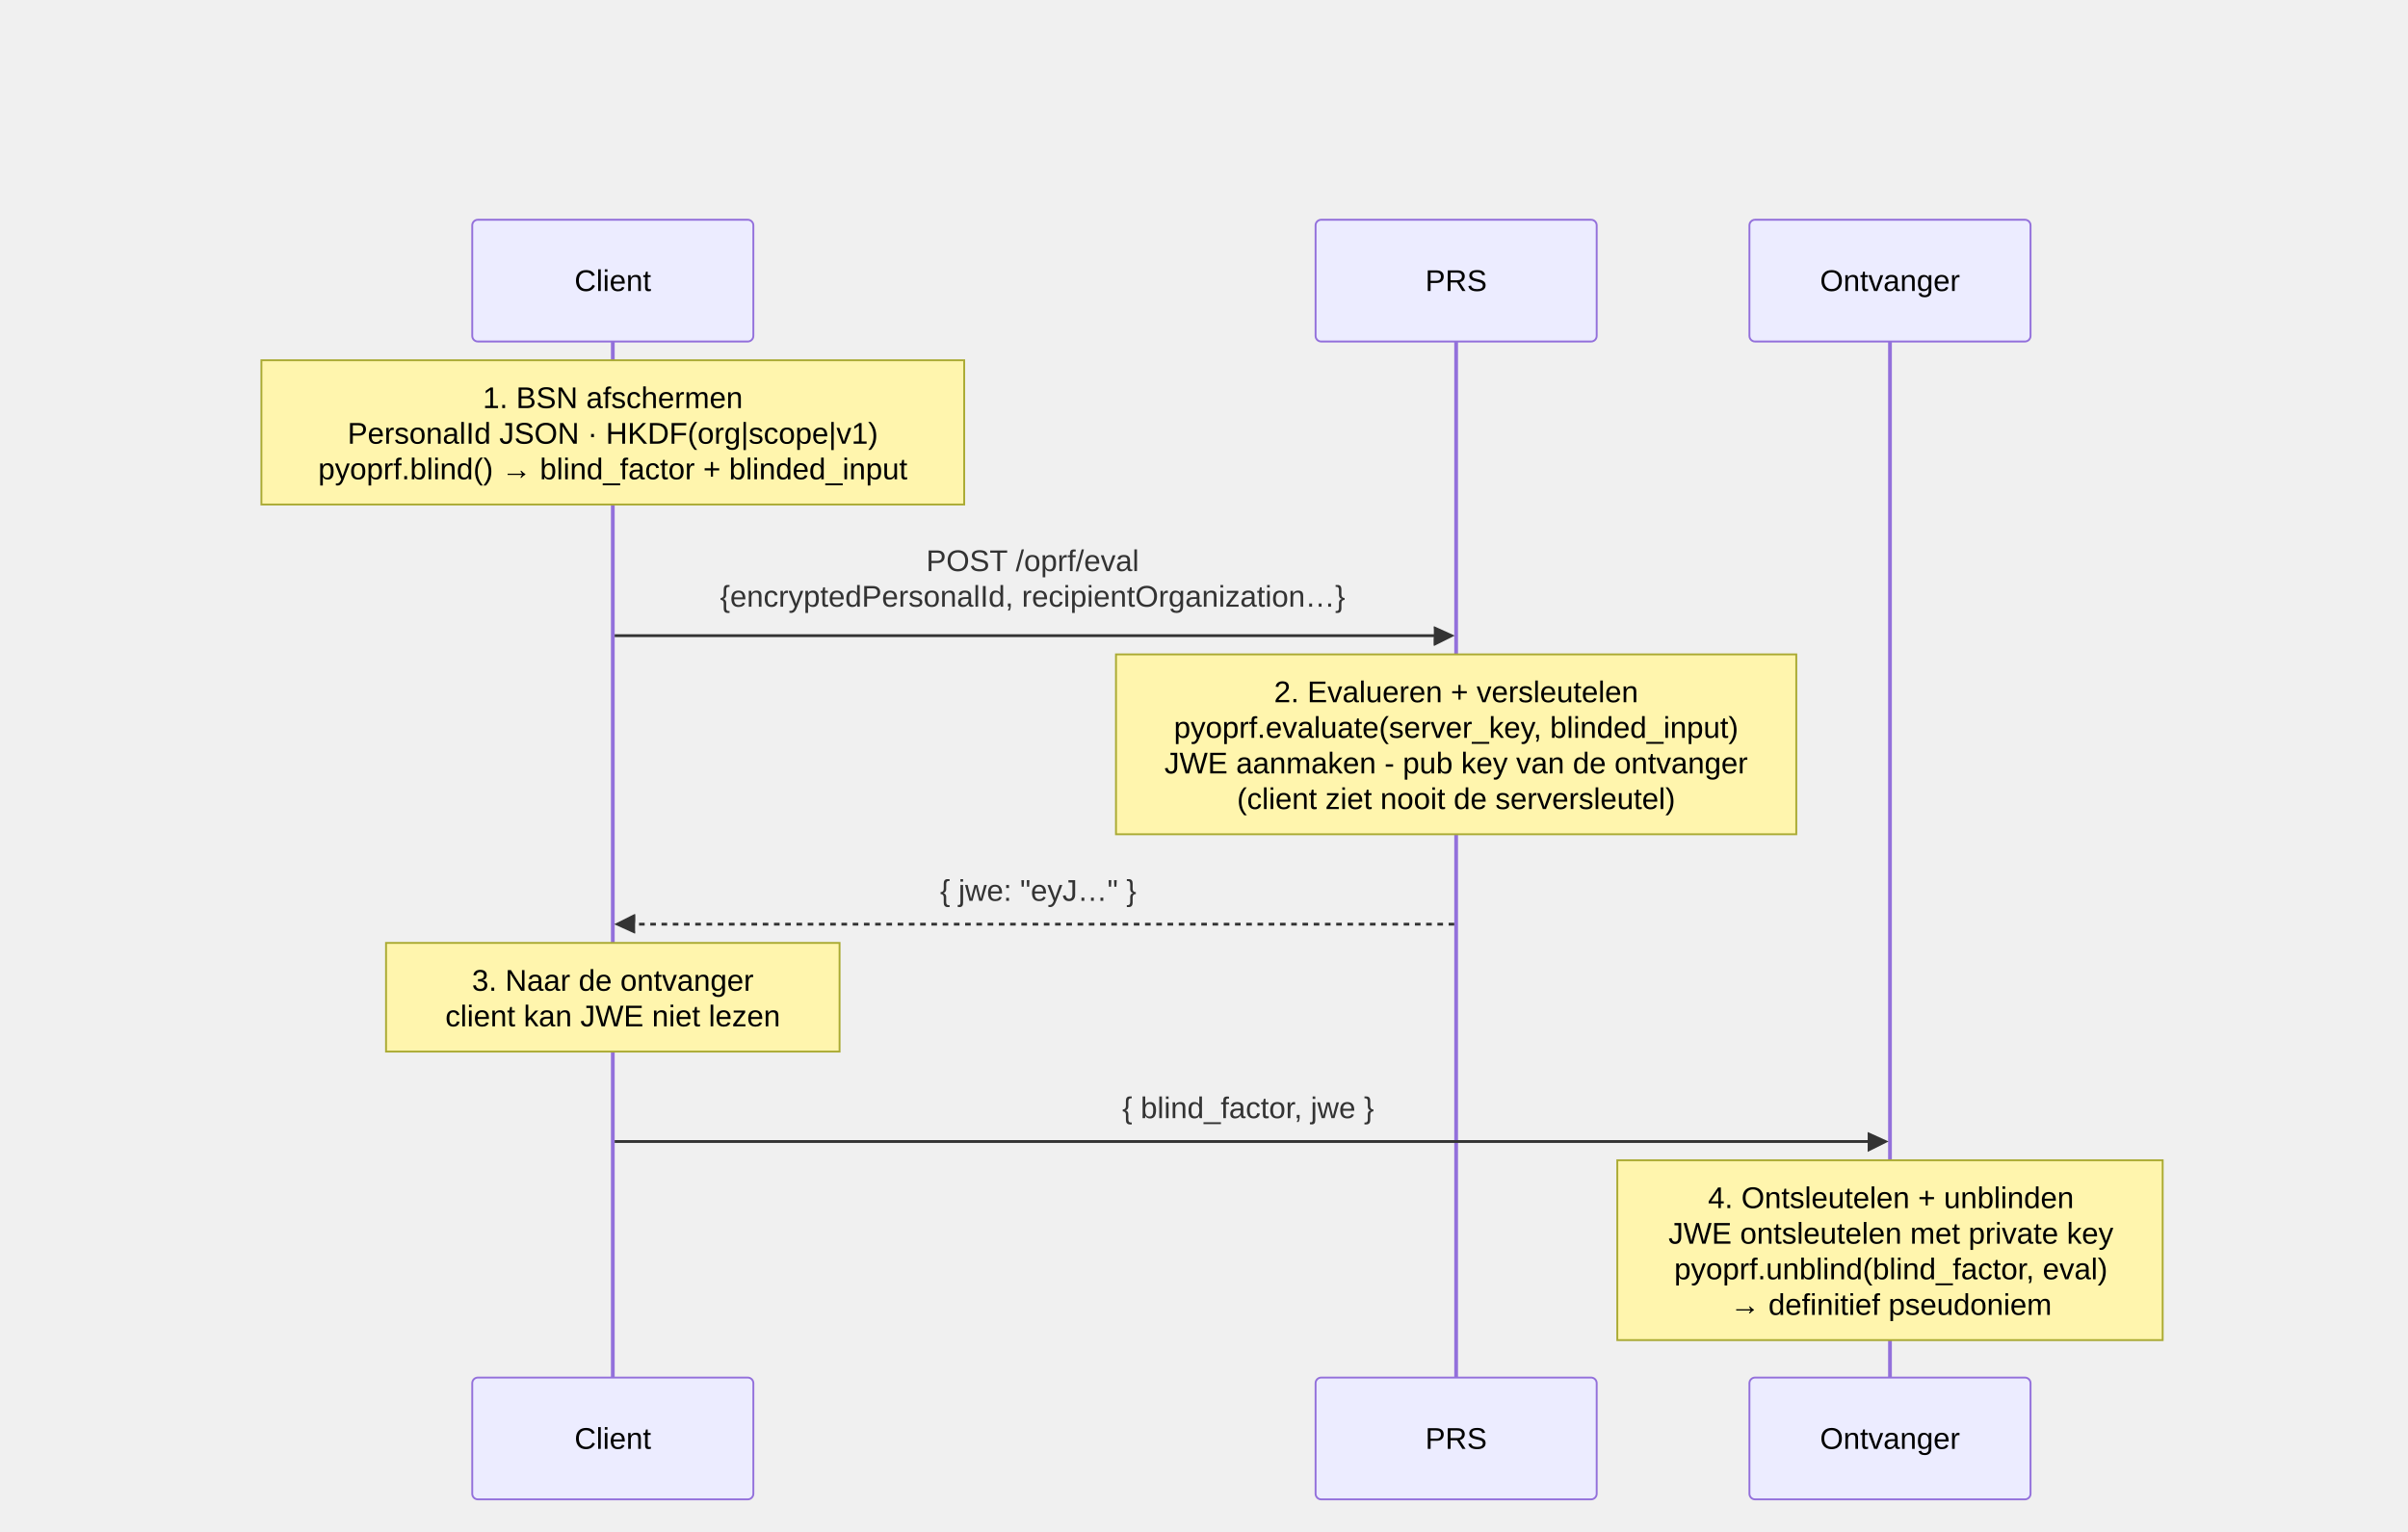
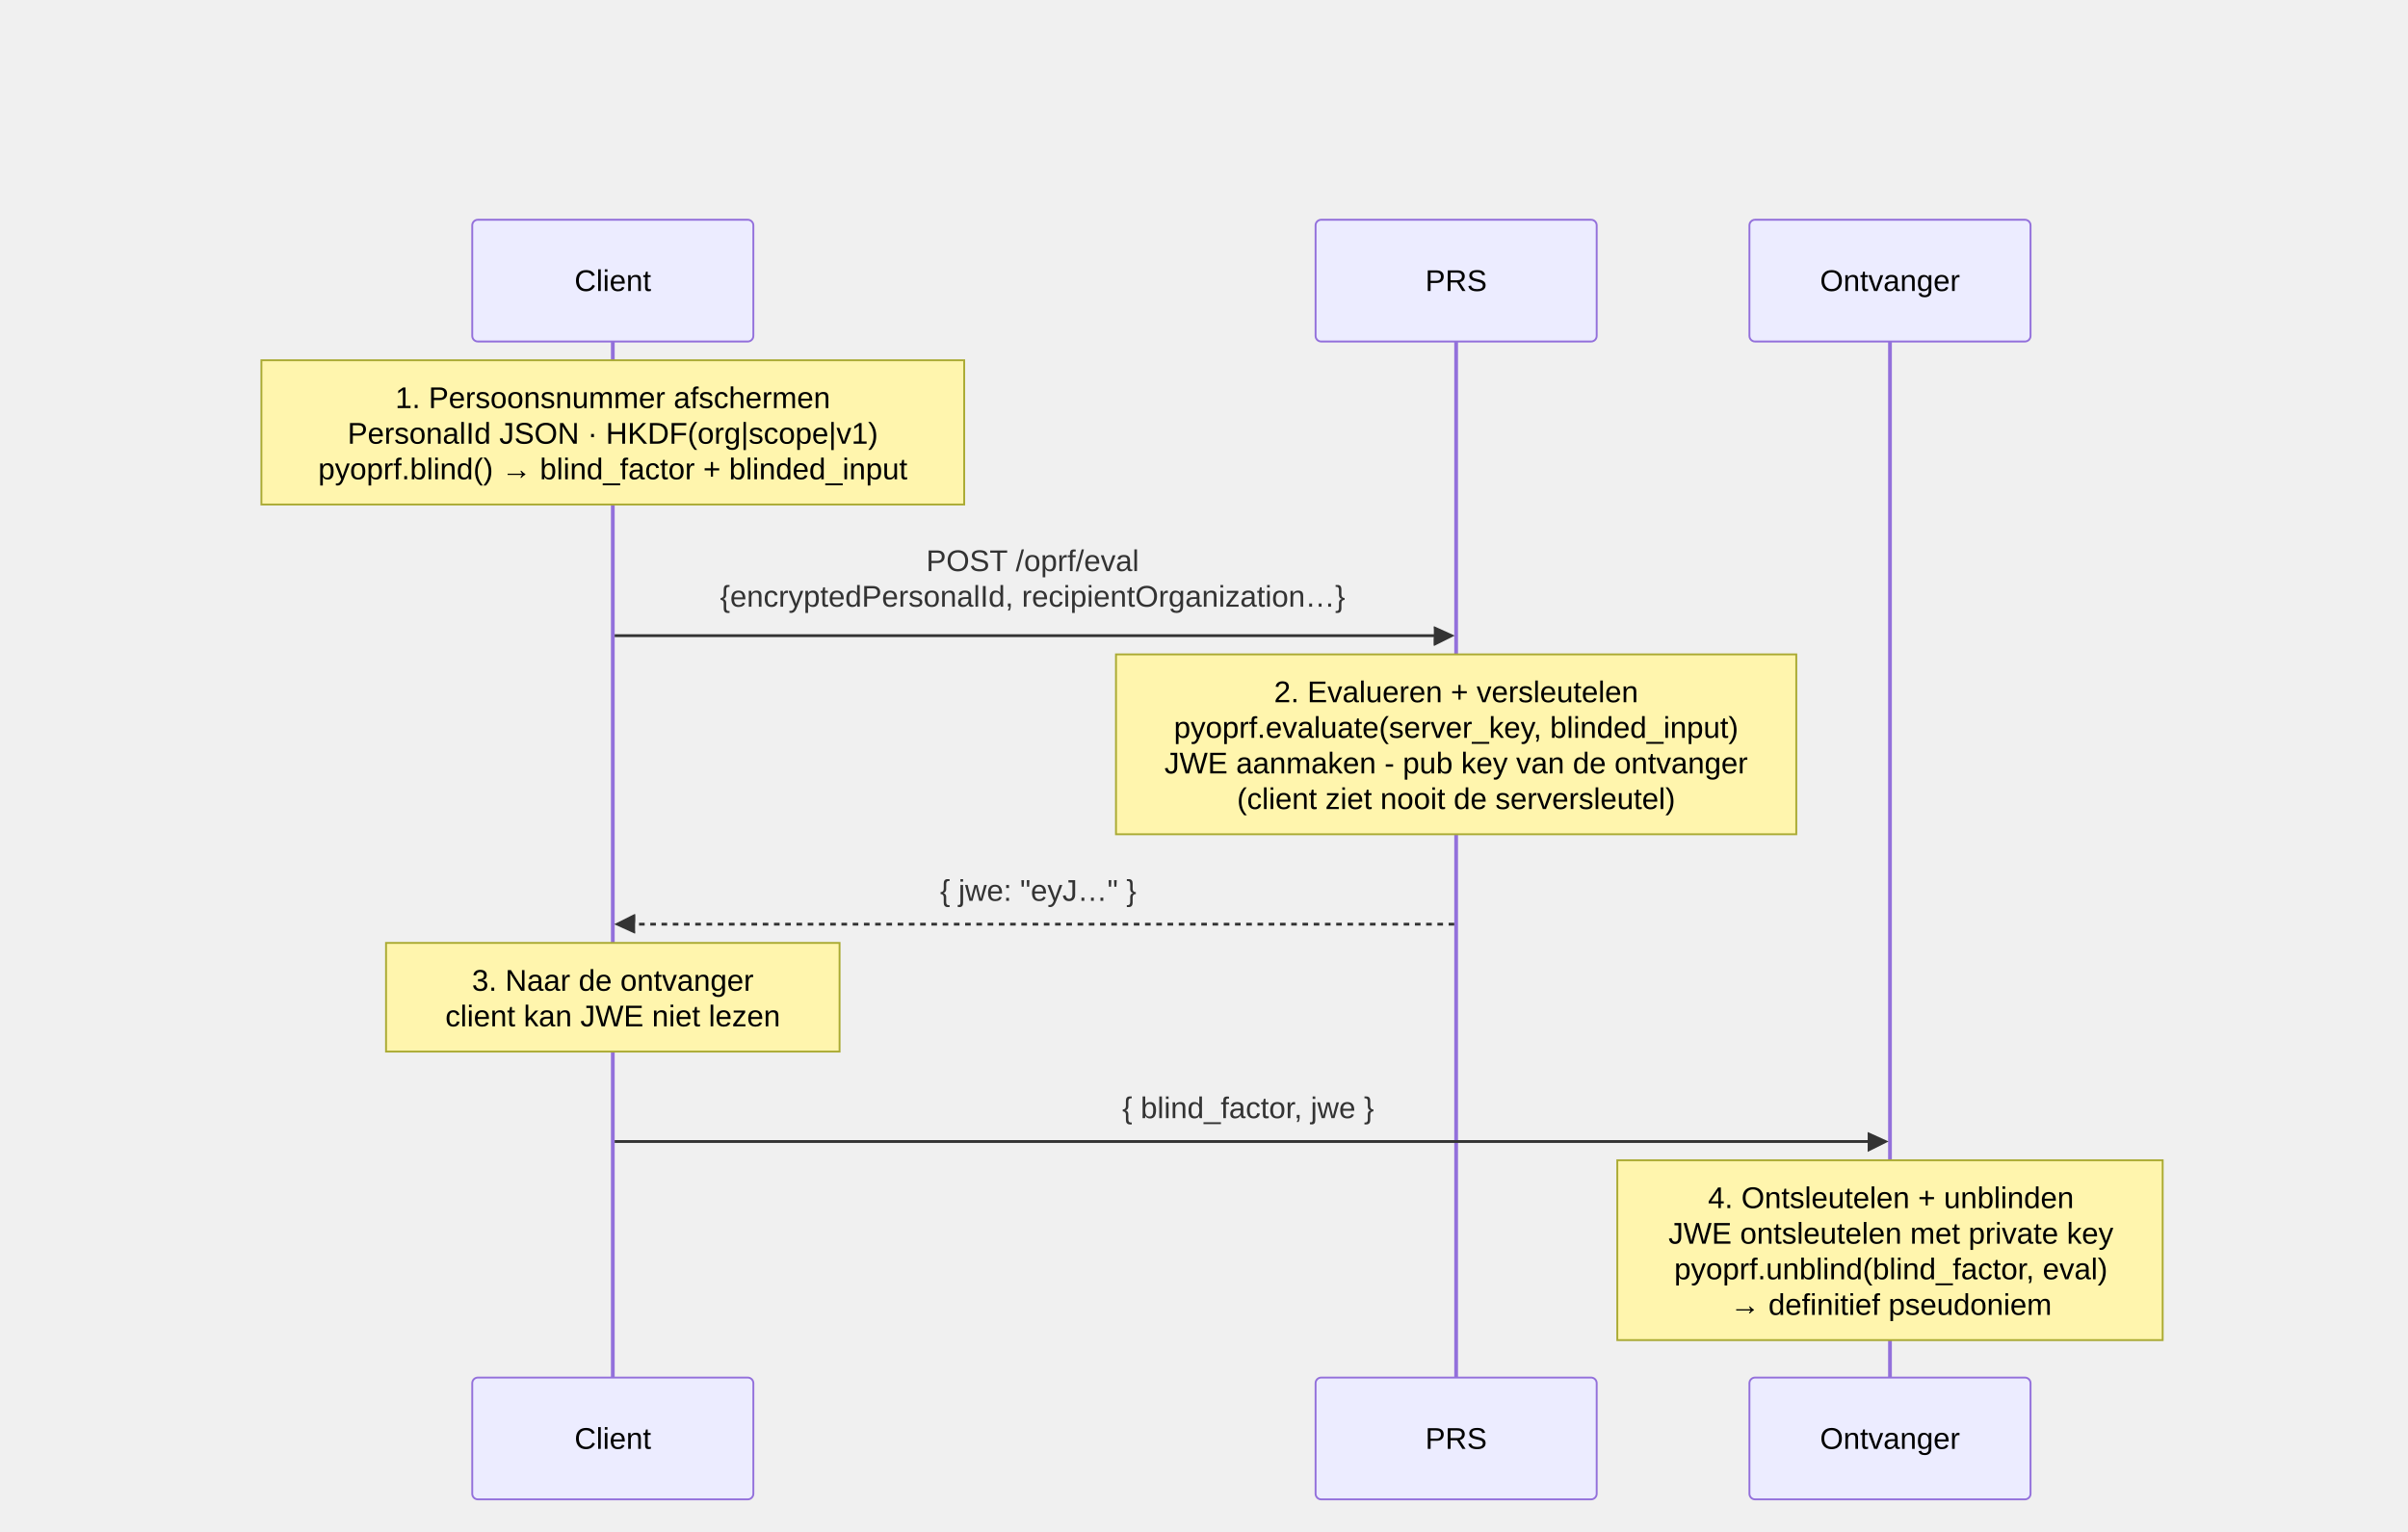
<svg xmlns="http://www.w3.org/2000/svg" id="graph-47" width="1100" height="700" viewBox="0 0 1100 700" style="background-color: rgb(255, 255, 255);" role="graphics-document document" aria-roledescription="sequence">
  <defs>
    <symbol id="graph-47-computer" width="24" height="24">
      <path transform="scale(.5)" d="M2 2v13h20v-13h-20zm18 11h-16v-9h16v9zm-10.228 6l.466-1h3.524l.467 1h-4.457zm14.228 3h-24l2-6h2.104l-1.33 4h18.45l-1.297-4h2.073l2 6zm-5-10h-14v-7h14v7z" />
    </symbol>
  </defs>
  <defs>
    <symbol id="graph-47-database" fill-rule="evenodd" clip-rule="evenodd">
      <path transform="scale(.5)" d="M12.258.001l.256.004.255.005.253.008.251.01.249.012.247.015.246.016.242.019.241.02.239.023.236.024.233.027.231.028.229.031.225.032.223.034.22.036.217.038.214.04.211.041.208.043.205.045.201.046.198.048.194.05.191.051.187.053.183.054.18.056.175.057.172.059.168.06.163.061.16.063.155.064.15.066.074.033.073.033.071.034.07.034.069.035.068.035.067.035.066.035.064.036.064.036.062.036.06.036.06.037.058.037.058.037.055.038.055.038.053.038.052.038.051.039.05.039.048.039.047.039.045.04.044.04.043.04.041.04.04.041.039.041.037.041.036.041.034.041.033.042.032.042.03.042.029.042.027.042.026.043.024.043.023.043.021.043.02.043.018.044.017.043.015.044.013.044.012.044.011.045.009.044.007.045.006.045.004.045.002.045.001.045v17l-.001.045-.002.045-.004.045-.006.045-.007.045-.009.044-.011.045-.012.044-.013.044-.015.044-.017.043-.018.044-.02.043-.021.043-.023.043-.024.043-.026.043-.027.042-.029.042-.03.042-.032.042-.033.042-.034.041-.036.041-.037.041-.039.041-.04.041-.041.04-.043.04-.044.04-.045.04-.047.039-.048.039-.05.039-.051.039-.052.038-.053.038-.055.038-.055.038-.058.037-.058.037-.06.037-.06.036-.062.036-.064.036-.064.036-.066.035-.067.035-.068.035-.069.035-.07.034-.071.034-.073.033-.074.033-.15.066-.155.064-.16.063-.163.061-.168.06-.172.059-.175.057-.18.056-.183.054-.187.053-.191.051-.194.05-.198.048-.201.046-.205.045-.208.043-.211.041-.214.04-.217.038-.22.036-.223.034-.225.032-.229.031-.231.028-.233.027-.236.024-.239.023-.241.02-.242.019-.246.016-.247.015-.249.012-.251.01-.253.008-.255.005-.256.004-.258.001-.258-.001-.256-.004-.255-.005-.253-.008-.251-.01-.249-.012-.247-.015-.245-.016-.243-.019-.241-.02-.238-.023-.236-.024-.234-.027-.231-.028-.228-.031-.226-.032-.223-.034-.22-.036-.217-.038-.214-.04-.211-.041-.208-.043-.204-.045-.201-.046-.198-.048-.195-.05-.19-.051-.187-.053-.184-.054-.179-.056-.176-.057-.172-.059-.167-.06-.164-.061-.159-.063-.155-.064-.151-.066-.074-.033-.072-.033-.072-.034-.07-.034-.069-.035-.068-.035-.067-.035-.066-.035-.064-.036-.063-.036-.062-.036-.061-.036-.06-.037-.058-.037-.057-.037-.056-.038-.055-.038-.053-.038-.052-.038-.051-.039-.049-.039-.049-.039-.046-.039-.046-.04-.044-.04-.043-.04-.041-.04-.04-.041-.039-.041-.037-.041-.036-.041-.034-.041-.033-.042-.032-.042-.03-.042-.029-.042-.027-.042-.026-.043-.024-.043-.023-.043-.021-.043-.02-.043-.018-.044-.017-.043-.015-.044-.013-.044-.012-.044-.011-.045-.009-.044-.007-.045-.006-.045-.004-.045-.002-.045-.001-.045v-17l.001-.045.002-.045.004-.045.006-.045.007-.045.009-.044.011-.045.012-.044.013-.044.015-.044.017-.043.018-.044.02-.043.021-.043.023-.043.024-.043.026-.043.027-.042.029-.042.03-.042.032-.042.033-.042.034-.041.036-.041.037-.041.039-.041.04-.041.041-.04.043-.04.044-.04.046-.04.046-.039.049-.039.049-.039.051-.039.052-.038.053-.038.055-.038.056-.038.057-.037.058-.037.06-.037.061-.036.062-.036.063-.036.064-.036.066-.035.067-.035.068-.035.069-.035.07-.034.072-.034.072-.033.074-.033.151-.066.155-.064.159-.063.164-.061.167-.06.172-.059.176-.057.179-.056.184-.054.187-.053.19-.051.195-.05.198-.048.201-.046.204-.045.208-.043.211-.041.214-.04.217-.038.22-.036.223-.034.226-.032.228-.031.231-.028.234-.027.236-.024.238-.023.241-.02.243-.019.245-.016.247-.015.249-.012.251-.01.253-.008.255-.005.256-.004.258-.001.258.001zm-9.258 20.499v.01l.001.021.003.021.004.022.005.021.006.022.007.022.009.023.01.022.011.023.012.023.013.023.015.023.016.024.017.023.018.024.019.024.021.024.022.025.023.024.024.025.052.049.056.05.061.051.066.051.07.051.075.051.079.052.084.052.088.052.092.052.097.052.102.051.105.052.11.052.114.051.119.051.123.051.127.05.131.05.135.05.139.048.144.049.147.047.152.047.155.047.16.045.163.045.167.043.171.043.176.041.178.041.183.039.187.039.19.037.194.035.197.035.202.033.204.031.209.03.212.029.216.027.219.025.222.024.226.021.23.02.233.018.236.016.24.015.243.012.246.01.249.008.253.005.256.004.259.001.26-.001.257-.004.254-.005.25-.008.247-.011.244-.012.241-.014.237-.016.233-.018.231-.021.226-.021.224-.024.22-.026.216-.027.212-.028.21-.031.205-.031.202-.034.198-.034.194-.036.191-.037.187-.039.183-.04.179-.04.175-.042.172-.043.168-.044.163-.045.16-.046.155-.046.152-.047.148-.048.143-.049.139-.049.136-.05.131-.05.126-.05.123-.051.118-.052.114-.051.11-.052.106-.052.101-.052.096-.052.092-.052.088-.053.083-.051.079-.052.074-.052.07-.051.065-.051.06-.051.056-.05.051-.05.023-.024.023-.025.021-.024.02-.024.019-.024.018-.024.017-.024.015-.023.014-.024.013-.023.012-.023.01-.023.01-.022.008-.022.006-.022.006-.022.004-.022.004-.021.001-.021.001-.021v-4.127l-.077.055-.08.053-.083.054-.085.053-.087.052-.09.052-.093.051-.095.05-.097.05-.1.049-.102.049-.105.048-.106.047-.109.047-.111.046-.114.045-.115.045-.118.044-.12.043-.122.042-.124.042-.126.041-.128.04-.13.04-.132.038-.134.038-.135.037-.138.037-.139.035-.142.035-.143.034-.144.033-.147.032-.148.031-.15.03-.151.03-.153.029-.154.027-.156.027-.158.026-.159.025-.161.024-.162.023-.163.022-.165.021-.166.02-.167.019-.169.018-.169.017-.171.016-.173.015-.173.014-.175.013-.175.012-.177.011-.178.01-.179.008-.179.008-.181.006-.182.005-.182.004-.184.003-.184.002h-.37l-.184-.002-.184-.003-.182-.004-.182-.005-.181-.006-.179-.008-.179-.008-.178-.01-.176-.011-.176-.012-.175-.013-.173-.014-.172-.015-.171-.016-.17-.017-.169-.018-.167-.019-.166-.02-.165-.021-.163-.022-.162-.023-.161-.024-.159-.025-.157-.026-.156-.027-.155-.027-.153-.029-.151-.03-.15-.03-.148-.031-.146-.032-.145-.033-.143-.034-.141-.035-.14-.035-.137-.037-.136-.037-.134-.038-.132-.038-.13-.04-.128-.04-.126-.041-.124-.042-.122-.042-.12-.044-.117-.043-.116-.045-.113-.045-.112-.046-.109-.047-.106-.047-.105-.048-.102-.049-.1-.049-.097-.05-.095-.05-.093-.052-.09-.051-.087-.052-.085-.053-.083-.054-.08-.054-.077-.054v4.127zm0-5.654v.011l.001.021.003.021.004.021.005.022.006.022.007.022.009.022.01.022.011.023.012.023.013.023.015.024.016.023.017.024.018.024.019.024.021.024.022.024.023.025.024.024.052.05.056.05.061.05.066.051.07.051.075.052.079.051.084.052.088.052.092.052.097.052.102.052.105.052.11.051.114.051.119.052.123.05.127.051.131.05.135.049.139.049.144.048.147.048.152.047.155.046.16.045.163.045.167.044.171.042.176.042.178.04.183.04.187.038.19.037.194.036.197.034.202.033.204.032.209.03.212.028.216.027.219.025.222.024.226.022.23.02.233.018.236.016.24.014.243.012.246.01.249.008.253.006.256.003.259.001.26-.001.257-.003.254-.006.25-.008.247-.01.244-.012.241-.015.237-.016.233-.018.231-.02.226-.022.224-.024.22-.025.216-.027.212-.029.21-.03.205-.032.202-.033.198-.035.194-.036.191-.037.187-.039.183-.039.179-.041.175-.042.172-.043.168-.044.163-.045.16-.045.155-.047.152-.047.148-.048.143-.048.139-.05.136-.049.131-.05.126-.051.123-.051.118-.051.114-.052.11-.052.106-.052.101-.052.096-.052.092-.052.088-.052.083-.052.079-.052.074-.051.07-.052.065-.051.06-.05.056-.051.051-.049.023-.025.023-.024.021-.025.02-.024.019-.024.018-.024.017-.024.015-.023.014-.023.013-.024.012-.022.01-.023.01-.023.008-.022.006-.022.006-.022.004-.021.004-.022.001-.021.001-.021v-4.139l-.077.054-.08.054-.083.054-.085.052-.087.053-.09.051-.093.051-.095.051-.097.05-.1.049-.102.049-.105.048-.106.047-.109.047-.111.046-.114.045-.115.044-.118.044-.12.044-.122.042-.124.042-.126.041-.128.04-.13.039-.132.039-.134.038-.135.037-.138.036-.139.036-.142.035-.143.033-.144.033-.147.033-.148.031-.15.03-.151.03-.153.028-.154.028-.156.027-.158.026-.159.025-.161.024-.162.023-.163.022-.165.021-.166.02-.167.019-.169.018-.169.017-.171.016-.173.015-.173.014-.175.013-.175.012-.177.011-.178.009-.179.009-.179.007-.181.007-.182.005-.182.004-.184.003-.184.002h-.37l-.184-.002-.184-.003-.182-.004-.182-.005-.181-.007-.179-.007-.179-.009-.178-.009-.176-.011-.176-.012-.175-.013-.173-.014-.172-.015-.171-.016-.17-.017-.169-.018-.167-.019-.166-.02-.165-.021-.163-.022-.162-.023-.161-.024-.159-.025-.157-.026-.156-.027-.155-.028-.153-.028-.151-.03-.15-.03-.148-.031-.146-.033-.145-.033-.143-.033-.141-.035-.14-.036-.137-.036-.136-.037-.134-.038-.132-.039-.13-.039-.128-.04-.126-.041-.124-.042-.122-.043-.12-.043-.117-.044-.116-.044-.113-.046-.112-.046-.109-.046-.106-.047-.105-.048-.102-.049-.1-.049-.097-.05-.095-.051-.093-.051-.09-.051-.087-.053-.085-.052-.083-.054-.08-.054-.077-.054v4.139zm0-5.666v.011l.001.02.003.022.004.021.005.022.006.021.007.022.009.023.01.022.011.023.012.023.013.023.015.023.016.024.017.024.018.023.019.024.021.025.022.024.023.024.024.025.052.05.056.05.061.05.066.051.07.051.075.052.079.051.084.052.088.052.092.052.097.052.102.052.105.051.11.052.114.051.119.051.123.051.127.05.131.05.135.05.139.049.144.048.147.048.152.047.155.046.16.045.163.045.167.043.171.043.176.042.178.04.183.04.187.038.19.037.194.036.197.034.202.033.204.032.209.03.212.028.216.027.219.025.222.024.226.021.23.02.233.018.236.017.24.014.243.012.246.01.249.008.253.006.256.003.259.001.26-.001.257-.003.254-.006.25-.008.247-.01.244-.013.241-.014.237-.016.233-.018.231-.02.226-.022.224-.024.22-.025.216-.027.212-.029.21-.03.205-.032.202-.033.198-.035.194-.036.191-.037.187-.039.183-.039.179-.041.175-.042.172-.043.168-.044.163-.045.16-.045.155-.047.152-.047.148-.048.143-.049.139-.049.136-.049.131-.051.126-.05.123-.051.118-.052.114-.051.11-.052.106-.052.101-.052.096-.052.092-.052.088-.052.083-.052.079-.052.074-.052.07-.051.065-.051.06-.051.056-.05.051-.049.023-.025.023-.025.021-.024.02-.024.019-.024.018-.024.017-.024.015-.023.014-.024.013-.023.012-.023.01-.022.01-.023.008-.022.006-.022.006-.022.004-.022.004-.021.001-.021.001-.021v-4.153l-.077.054-.08.054-.083.053-.085.053-.087.053-.09.051-.093.051-.095.051-.097.05-.1.049-.102.048-.105.048-.106.048-.109.046-.111.046-.114.046-.115.044-.118.044-.12.043-.122.043-.124.042-.126.041-.128.04-.13.039-.132.039-.134.038-.135.037-.138.036-.139.036-.142.034-.143.034-.144.033-.147.032-.148.032-.15.03-.151.03-.153.028-.154.028-.156.027-.158.026-.159.024-.161.024-.162.023-.163.023-.165.021-.166.02-.167.019-.169.018-.169.017-.171.016-.173.015-.173.014-.175.013-.175.012-.177.01-.178.01-.179.009-.179.007-.181.006-.182.006-.182.004-.184.003-.184.001-.185.001-.185-.001-.184-.001-.184-.003-.182-.004-.182-.006-.181-.006-.179-.007-.179-.009-.178-.01-.176-.01-.176-.012-.175-.013-.173-.014-.172-.015-.171-.016-.17-.017-.169-.018-.167-.019-.166-.02-.165-.021-.163-.023-.162-.023-.161-.024-.159-.024-.157-.026-.156-.027-.155-.028-.153-.028-.151-.03-.15-.03-.148-.032-.146-.032-.145-.033-.143-.034-.141-.034-.14-.036-.137-.036-.136-.037-.134-.038-.132-.039-.13-.039-.128-.041-.126-.041-.124-.041-.122-.043-.12-.043-.117-.044-.116-.044-.113-.046-.112-.046-.109-.046-.106-.048-.105-.048-.102-.048-.1-.05-.097-.049-.095-.051-.093-.051-.09-.052-.087-.052-.085-.053-.083-.053-.08-.054-.077-.054v4.153zm8.74-8.179l-.257.004-.254.005-.25.008-.247.011-.244.012-.241.014-.237.016-.233.018-.231.021-.226.022-.224.023-.22.026-.216.027-.212.028-.21.031-.205.032-.202.033-.198.034-.194.036-.191.038-.187.038-.183.04-.179.041-.175.042-.172.043-.168.043-.163.045-.16.046-.155.046-.152.048-.148.048-.143.048-.139.049-.136.05-.131.05-.126.051-.123.051-.118.051-.114.052-.11.052-.106.052-.101.052-.096.052-.092.052-.088.052-.083.052-.079.052-.074.051-.07.052-.065.051-.06.05-.056.05-.051.05-.023.025-.023.024-.021.024-.02.025-.019.024-.018.024-.017.023-.015.024-.014.023-.013.023-.012.023-.01.023-.01.022-.008.022-.006.023-.006.021-.004.022-.004.021-.001.021-.001.021.001.021.001.021.004.021.004.022.006.021.006.023.008.022.01.022.01.023.012.023.013.023.014.023.015.024.017.023.018.024.019.024.02.025.021.024.023.024.023.025.051.05.056.05.06.05.065.051.07.052.074.051.079.052.083.052.088.052.092.052.096.052.101.052.106.052.11.052.114.052.118.051.123.051.126.051.131.05.136.05.139.049.143.048.148.048.152.048.155.046.16.046.163.045.168.043.172.043.175.042.179.041.183.04.187.038.191.038.194.036.198.034.202.033.205.032.21.031.212.028.216.027.22.026.224.023.226.022.231.021.233.018.237.016.241.014.244.012.247.011.25.008.254.005.257.004.26.001.26-.001.257-.004.254-.005.25-.008.247-.011.244-.012.241-.014.237-.016.233-.018.231-.021.226-.022.224-.023.22-.026.216-.027.212-.028.21-.031.205-.032.202-.033.198-.034.194-.036.191-.038.187-.038.183-.04.179-.041.175-.042.172-.043.168-.043.163-.045.16-.046.155-.046.152-.048.148-.048.143-.048.139-.049.136-.05.131-.05.126-.051.123-.051.118-.051.114-.052.11-.052.106-.052.101-.052.096-.052.092-.052.088-.052.083-.052.079-.052.074-.051.07-.052.065-.051.06-.05.056-.05.051-.05.023-.025.023-.024.021-.024.02-.025.019-.024.018-.024.017-.023.015-.024.014-.023.013-.023.012-.023.01-.023.01-.022.008-.022.006-.023.006-.021.004-.022.004-.021.001-.021.001-.021-.001-.021-.001-.021-.004-.021-.004-.022-.006-.021-.006-.023-.008-.022-.01-.022-.01-.023-.012-.023-.013-.023-.014-.023-.015-.024-.017-.023-.018-.024-.019-.024-.02-.025-.021-.024-.023-.024-.023-.025-.051-.05-.056-.05-.06-.05-.065-.051-.07-.052-.074-.051-.079-.052-.083-.052-.088-.052-.092-.052-.096-.052-.101-.052-.106-.052-.11-.052-.114-.052-.118-.051-.123-.051-.126-.051-.131-.05-.136-.05-.139-.049-.143-.048-.148-.048-.152-.048-.155-.046-.16-.046-.163-.045-.168-.043-.172-.043-.175-.042-.179-.041-.183-.04-.187-.038-.191-.038-.194-.036-.198-.034-.202-.033-.205-.032-.21-.031-.212-.028-.216-.027-.22-.026-.224-.023-.226-.022-.231-.021-.233-.018-.237-.016-.241-.014-.244-.012-.247-.011-.25-.008-.254-.005-.257-.004-.26-.001-.26.001z" />
    </symbol>
  </defs>
  <defs>
    <symbol id="graph-47-clock" width="24" height="24">
      <path transform="scale(.5)" d="M12 2c5.514 0 10 4.486 10 10s-4.486 10-10 10-10-4.486-10-10 4.486-10 10-10zm0-2c-6.627 0-12 5.373-12 12s5.373 12 12 12 12-5.373 12-12-5.373-12-12-12zm5.848 12.459c.202.038.202.333.001.372-1.907.361-6.045 1.111-6.547 1.111-.719 0-1.301-.582-1.301-1.301 0-.512.77-5.447 1.125-7.445.034-.192.312-.181.343.014l.985 6.238 5.394 1.011z" />
    </symbol>
  </defs>
  <defs>
    <marker id="graph-47-arrowhead" refX="7.9" refY="5" markerUnits="userSpaceOnUse" markerWidth="12" markerHeight="12" orient="auto-start-reverse">
      <path d="M -1 0 L 10 5 L 0 10 z" />
    </marker>
  </defs>
  <defs>
    <marker id="graph-47-crosshead" markerWidth="15" markerHeight="8" orient="auto" refX="4" refY="4.5">
      <path fill="none" stroke="#000000" style="stroke-dasharray: 0px, 0px;" stroke-width="1pt" d="M 1,2 L 6,7 M 6,2 L 1,7" />
    </marker>
  </defs>
  <defs>
    <marker id="graph-47-filled-head" refX="15.5" refY="7" markerWidth="20" markerHeight="28" orient="auto">
      <path d="M 18,7 L9,13 L14,7 L9,1 Z" />
    </marker>
  </defs>
  <defs>
    <marker id="graph-47-sequencenumber" refX="15" refY="15" markerWidth="60" markerHeight="40" orient="auto">
      <circle cx="15" cy="15" r="6" />
    </marker>
  </defs>
  <defs>
    <marker id="graph-47-solidTopArrowHead" refX="7.9" refY="7.25" markerUnits="userSpaceOnUse" markerWidth="12" markerHeight="12" orient="auto-start-reverse">
      <path d="M 0 0 L 10 8 L 0 8 z" />
    </marker>
  </defs>
  <defs>
    <marker id="graph-47-solidBottomArrowHead" refX="7.9" refY="0.75" markerUnits="userSpaceOnUse" markerWidth="12" markerHeight="12" orient="auto-start-reverse">
      <path d="M 0 0 L 10 0 L 0 8 z" />
    </marker>
  </defs>
  <defs>
    <marker id="graph-47-stickTopArrowHead" refX="7.5" refY="7" markerUnits="userSpaceOnUse" markerWidth="12" markerHeight="12" orient="auto-start-reverse">
      <path d="M 0 0 L 7 7" stroke="black" stroke-width="1.5" fill="none" />
    </marker>
  </defs>
  <defs>
    <marker id="graph-47-stickBottomArrowHead" refX="7.5" refY="0" markerUnits="userSpaceOnUse" markerWidth="12" markerHeight="12" orient="auto-start-reverse">
      <path d="M 0 7 L 7 0" stroke="black" stroke-width="1.5" fill="none" />
    </marker>
  </defs>
  <g id="viewport-20260511091307627" class="svg-pan-zoom_viewport" transform="matrix(0.8560976,0,0,0.8560976,215.7262,100.4086)" style="transform: matrix(0.856098, 0, 0, 0.856098, 215.726, 100.409);">
    <g>
      <rect x="681.5" y="618" fill="#eaeaea" stroke="#666" width="150" height="65" name="R" rx="3" ry="3" class="actor actor-bottom" />
      <text x="756.5" y="650.5" style="text-anchor: middle; font-size: 16px; font-weight: 400;" dominant-baseline="central" alignment-baseline="central" class="actor actor-box">
        <tspan x="756.5" dy="0">Ontvanger</tspan>
      </text>
    </g>
    <g>
      <rect x="450" y="618" fill="#eaeaea" stroke="#666" width="150" height="65" name="P" rx="3" ry="3" class="actor actor-bottom" />
      <text x="525" y="650.5" style="text-anchor: middle; font-size: 16px; font-weight: 400;" dominant-baseline="central" alignment-baseline="central" class="actor actor-box">
        <tspan x="525" dy="0">PRS</tspan>
      </text>
    </g>
    <g>
      <rect x="0" y="618" fill="#eaeaea" stroke="#666" width="150" height="65" name="C" rx="3" ry="3" class="actor actor-bottom" />
      <text x="75" y="650.5" style="text-anchor: middle; font-size: 16px; font-weight: 400;" dominant-baseline="central" alignment-baseline="central" class="actor actor-box">
        <tspan x="75" dy="0">Client</tspan>
      </text>
    </g>
    <g>
      <line id="actor2" x1="756.5" y1="65" x2="756.5" y2="618" class="actor-line 200" stroke-width="0.5px" stroke="#999" name="R" data-et="life-line" data-id="R" />
      <g id="root-2" data-et="participant" data-type="participant" data-id="R">
        <rect x="681.5" y="0" fill="#eaeaea" stroke="#666" width="150" height="65" name="R" rx="3" ry="3" class="actor actor-top" />
        <text x="756.5" y="32.5" style="text-anchor: middle; font-size: 16px; font-weight: 400;" dominant-baseline="central" alignment-baseline="central" class="actor actor-box">
          <tspan x="756.5" dy="0">Ontvanger</tspan>
        </text>
      </g>
    </g>
    <g>
      <line id="actor1" x1="525" y1="65" x2="525" y2="618" class="actor-line 200" stroke-width="0.5px" stroke="#999" name="P" data-et="life-line" data-id="P" />
      <g id="root-1" data-et="participant" data-type="participant" data-id="P">
        <rect x="450" y="0" fill="#eaeaea" stroke="#666" width="150" height="65" name="P" rx="3" ry="3" class="actor actor-top" />
        <text x="525" y="32.5" style="text-anchor: middle; font-size: 16px; font-weight: 400;" dominant-baseline="central" alignment-baseline="central" class="actor actor-box">
          <tspan x="525" dy="0">PRS</tspan>
        </text>
      </g>
    </g>
    <g>
      <line id="actor0" x1="75" y1="65" x2="75" y2="618" class="actor-line 200" stroke-width="0.5px" stroke="#999" name="C" data-et="life-line" data-id="C" />
      <g id="root-0" data-et="participant" data-type="participant" data-id="C">
        <rect x="0" y="0" fill="#eaeaea" stroke="#666" width="150" height="65" name="C" rx="3" ry="3" class="actor actor-top" />
        <text x="75" y="32.5" style="text-anchor: middle; font-size: 16px; font-weight: 400;" dominant-baseline="central" alignment-baseline="central" class="actor actor-box">
          <tspan x="75" dy="0">Client</tspan>
        </text>
      </g>
    </g>
    <style>#graph-47{font-family:"trebuchet ms",verdana,arial,sans-serif;font-size:16px;fill:#333;}@keyframes
            edge-animation-frame{from{stroke-dashoffset:0;}}@keyframes dash{to{stroke-dashoffset:0;}}#graph-47
            .edge-animation-slow{stroke-dasharray:9,5!important;stroke-dashoffset:900;animation:dash 50s linear
            infinite;stroke-linecap:round;}#graph-47
            .edge-animation-fast{stroke-dasharray:9,5!important;stroke-dashoffset:900;animation:dash 20s linear
            infinite;stroke-linecap:round;}#graph-47 .error-icon{fill:#552222;}#graph-47
            .error-text{fill:#552222;stroke:#552222;}#graph-47 .edge-thickness-normal{stroke-width:1px;}#graph-47
            .edge-thickness-thick{stroke-width:3.5px;}#graph-47 .edge-pattern-solid{stroke-dasharray:0;}#graph-47
            .edge-thickness-invisible{stroke-width:0;fill:none;}#graph-47
            .edge-pattern-dashed{stroke-dasharray:3;}#graph-47 .edge-pattern-dotted{stroke-dasharray:2;}#graph-47
            .marker{fill:#333333;stroke:#333333;}#graph-47 .marker.cross{stroke:#333333;}#graph-47
            svg{font-family:"trebuchet ms",verdana,arial,sans-serif;font-size:16px;}#graph-47 p{margin:0;}#graph-47
            .actor{stroke:#9370DB;fill:#ECECFF;stroke-width:1;}#graph-47
            rect.actor.outer-path[data-look="neo"]{filter:drop-shadow(1px 2px 2px rgba(185, 185, 185, 1));}#graph-47
            rect.note[data-look="neo"]{stroke:#aaaa33;fill:#fff5ad;filter:drop-shadow(1px 2px 2px rgba(185, 185, 185,
            1));}#graph-47 text.actor&gt;tspan{fill:black;stroke:none;}#graph-47 .actor-line{stroke:#9370DB;}#graph-47
            .innerArc{stroke-width:1.5;stroke-dasharray:none;}#graph-47
            .messageLine0{stroke-width:1.5;stroke-dasharray:none;stroke:#333;}#graph-47
            .messageLine1{stroke-width:1.5;stroke-dasharray:2,2;stroke:#333;}#graph-47 [id$="-arrowhead"]
            path{fill:#333;stroke:#333;}#graph-47 .sequenceNumber{fill:white;}#graph-47
            [id$="-sequencenumber"]{fill:#333;}#graph-47 [id$="-crosshead"] path{fill:#333;stroke:#333;}#graph-47
            .messageText{fill:#333;stroke:none;}#graph-47 .labelBox{stroke:#9370DB;fill:#ECECFF;filter:none;}#graph-47
            .labelText,#graph-47 .labelText&gt;tspan{fill:black;stroke:none;}#graph-47 .loopText,#graph-47 .loopText&gt;tspan{fill:black;stroke:none;}#graph-47
            .loopLine{stroke-width:2px;stroke-dasharray:2,2;stroke:#9370DB;fill:#9370DB;}#graph-47
            .note{stroke:#aaaa33;fill:#fff5ad;}#graph-47 .noteText,#graph-47 .noteText&gt;tspan{fill:black;stroke:none;font-weight:normal;}#graph-47
            .activation0{fill:#f4f4f4;stroke:#666;}#graph-47 .activation1{fill:#f4f4f4;stroke:#666;}#graph-47
            .activation2{fill:#f4f4f4;stroke:#666;}#graph-47 .actorPopupMenu{position:absolute;}#graph-47
            .actorPopupMenuPanel{position:absolute;fill:#ECECFF;box-shadow:0px 8px 16px 0px
            rgba(0,0,0,0.2);filter:drop-shadow(3px 5px 2px rgb(0 0 0 / 0.4));}#graph-47 .actor-man circle,#graph-47
            line{fill:#ECECFF;stroke-width:2px;}#graph-47 g rect.rect{filter:drop-shadow(1px 2px 2px rgba(185, 185, 185,
            1));stroke:#9370DB;}#graph-47 .node .neo-node{stroke:#9370DB;}#graph-47 [data-look="neo"].node
            rect,#graph-47 [data-look="neo"].cluster rect,#graph-47 [data-look="neo"].node
            polygon{stroke:#9370DB;filter:drop-shadow(1px 2px 2px rgba(185, 185, 185, 1));}#graph-47
            [data-look="neo"].node path{stroke:#9370DB;stroke-width:1px;}#graph-47 [data-look="neo"].node
            .outer-path{filter:drop-shadow(1px 2px 2px rgba(185, 185, 185, 1));}#graph-47 [data-look="neo"].node
            .neo-line path{stroke:#9370DB;filter:none;}#graph-47 [data-look="neo"].node
            circle{stroke:#9370DB;filter:drop-shadow(1px 2px 2px rgba(185, 185, 185, 1));}#graph-47
            [data-look="neo"].node circle .state-start{fill:#000000;}#graph-47 [data-look="neo"].icon-shape
            .icon{fill:#9370DB;filter:drop-shadow(1px 2px 2px rgba(185, 185, 185, 1));}#graph-47
            [data-look="neo"].icon-shape .icon-neo path{stroke:#9370DB;filter:drop-shadow(1px 2px 2px rgba(185, 185,
            185, 1));}#graph-47 :root{--mermaid-font-family:"trebuchet ms",verdana,arial,sans-serif;}
        </style>
    <g />
    <g data-et="note" data-id="i0">
      <rect x="-112.5" y="75" fill="#EDF2AE" stroke="#666" width="375" height="77" class="note" />
      <text x="75" y="80" text-anchor="middle" dominant-baseline="middle" alignment-baseline="middle" style="font-size: 16px; font-weight: 400;" class="noteText" dy="1em">
-         <tspan x="75">1. BSN afschermen</tspan>
+         <tspan x="75">1. Persoonsnummer afschermen</tspan>
      </text>
      <text x="75" y="99" text-anchor="middle" dominant-baseline="middle" alignment-baseline="middle" style="font-size: 16px; font-weight: 400;" class="noteText" dy="1em">
        <tspan x="75">PersonalId JSON · HKDF(org|scope|v1)</tspan>
      </text>
      <text x="75" y="118" text-anchor="middle" dominant-baseline="middle" alignment-baseline="middle" style="font-size: 16px; font-weight: 400;" class="noteText" dy="1em">
        <tspan x="75">pyoprf.blind() → blind_factor + blinded_input</tspan>
      </text>
    </g>
    <g data-et="note" data-id="i2">
      <rect x="343.5" y="232" fill="#EDF2AE" stroke="#666" width="363" height="96" class="note" />
      <text x="525" y="237" text-anchor="middle" dominant-baseline="middle" alignment-baseline="middle" style="font-size: 16px; font-weight: 400;" class="noteText" dy="1em">
        <tspan x="525">2. Evalueren + versleutelen</tspan>
      </text>
      <text x="525" y="256" text-anchor="middle" dominant-baseline="middle" alignment-baseline="middle" style="font-size: 16px; font-weight: 400;" class="noteText" dy="1em">
        <tspan x="525">pyoprf.evaluate(server_key, blinded_input)</tspan>
      </text>
      <text x="525" y="275" text-anchor="middle" dominant-baseline="middle" alignment-baseline="middle" style="font-size: 16px; font-weight: 400;" class="noteText" dy="1em">
        <tspan x="525">JWE aanmaken - pub key van de ontvanger</tspan>
      </text>
      <text x="525" y="294" text-anchor="middle" dominant-baseline="middle" alignment-baseline="middle" style="font-size: 16px; font-weight: 400;" class="noteText" dy="1em">
        <tspan x="525">(client ziet nooit de serversleutel)</tspan>
      </text>
    </g>
    <g data-et="note" data-id="i4">
      <rect x="-46" y="386" fill="#EDF2AE" stroke="#666" width="242" height="58" class="note" />
      <text x="75" y="391" text-anchor="middle" dominant-baseline="middle" alignment-baseline="middle" style="font-size: 16px; font-weight: 400;" class="noteText" dy="1em">
        <tspan x="75">3. Naar de ontvanger</tspan>
      </text>
      <text x="75" y="410" text-anchor="middle" dominant-baseline="middle" alignment-baseline="middle" style="font-size: 16px; font-weight: 400;" class="noteText" dy="1em">
        <tspan x="75">client kan JWE niet lezen</tspan>
      </text>
    </g>
    <g data-et="note" data-id="i6">
      <rect x="611" y="502" fill="#EDF2AE" stroke="#666" width="291" height="96" class="note" />
      <text x="757" y="507" text-anchor="middle" dominant-baseline="middle" alignment-baseline="middle" style="font-size: 16px; font-weight: 400;" class="noteText" dy="1em">
        <tspan x="757">4. Ontsleutelen + unblinden</tspan>
      </text>
      <text x="757" y="526" text-anchor="middle" dominant-baseline="middle" alignment-baseline="middle" style="font-size: 16px; font-weight: 400;" class="noteText" dy="1em">
        <tspan x="757">JWE ontsleutelen met private key</tspan>
      </text>
      <text x="757" y="545" text-anchor="middle" dominant-baseline="middle" alignment-baseline="middle" style="font-size: 16px; font-weight: 400;" class="noteText" dy="1em">
        <tspan x="757">pyoprf.unblind(blind_factor, eval)</tspan>
      </text>
      <text x="757" y="564" text-anchor="middle" dominant-baseline="middle" alignment-baseline="middle" style="font-size: 16px; font-weight: 400;" class="noteText" dy="1em">
        <tspan x="757">→ definitief pseudoniem</tspan>
      </text>
    </g>
    <text x="299" y="167" text-anchor="middle" dominant-baseline="middle" alignment-baseline="middle" style="font-size: 16px; font-weight: 400;" class="messageText" dy="1em">POST /oprf/eval
        </text>
    <text x="299" y="186" text-anchor="middle" dominant-baseline="middle" alignment-baseline="middle" style="font-size: 16px; font-weight: 400;" class="messageText" dy="1em">{encryptedPersonalId,
            recipientOrganization…}
        </text>
    <line x1="76" y1="222" x2="521" y2="222" class="messageLine0" data-et="message" data-id="i1" data-from="C" data-to="P" stroke-width="2" stroke="none" style="fill: none;" marker-end="url(#graph-47-arrowhead)" />
    <text x="302" y="343" text-anchor="middle" dominant-baseline="middle" alignment-baseline="middle" style="font-size: 16px; font-weight: 400;" class="messageText" dy="1em">{ jwe: "eyJ…" }
        </text>
    <line x1="524" y1="376" x2="79" y2="376" style="stroke-dasharray: 3px, 3px; fill: none;" class="messageLine1" data-et="message" data-id="i3" data-from="P" data-to="C" stroke-width="2" stroke="none" marker-end="url(#graph-47-arrowhead)" />
    <text x="414" y="459" text-anchor="middle" dominant-baseline="middle" alignment-baseline="middle" style="font-size: 16px; font-weight: 400;" class="messageText" dy="1em">{ blind_factor, jwe }
        </text>
    <line x1="76" y1="492" x2="752.5" y2="492" class="messageLine0" data-et="message" data-id="i5" data-from="C" data-to="R" stroke-width="2" stroke="none" style="fill: none;" marker-end="url(#graph-47-arrowhead)" />
  </g>
</svg>
